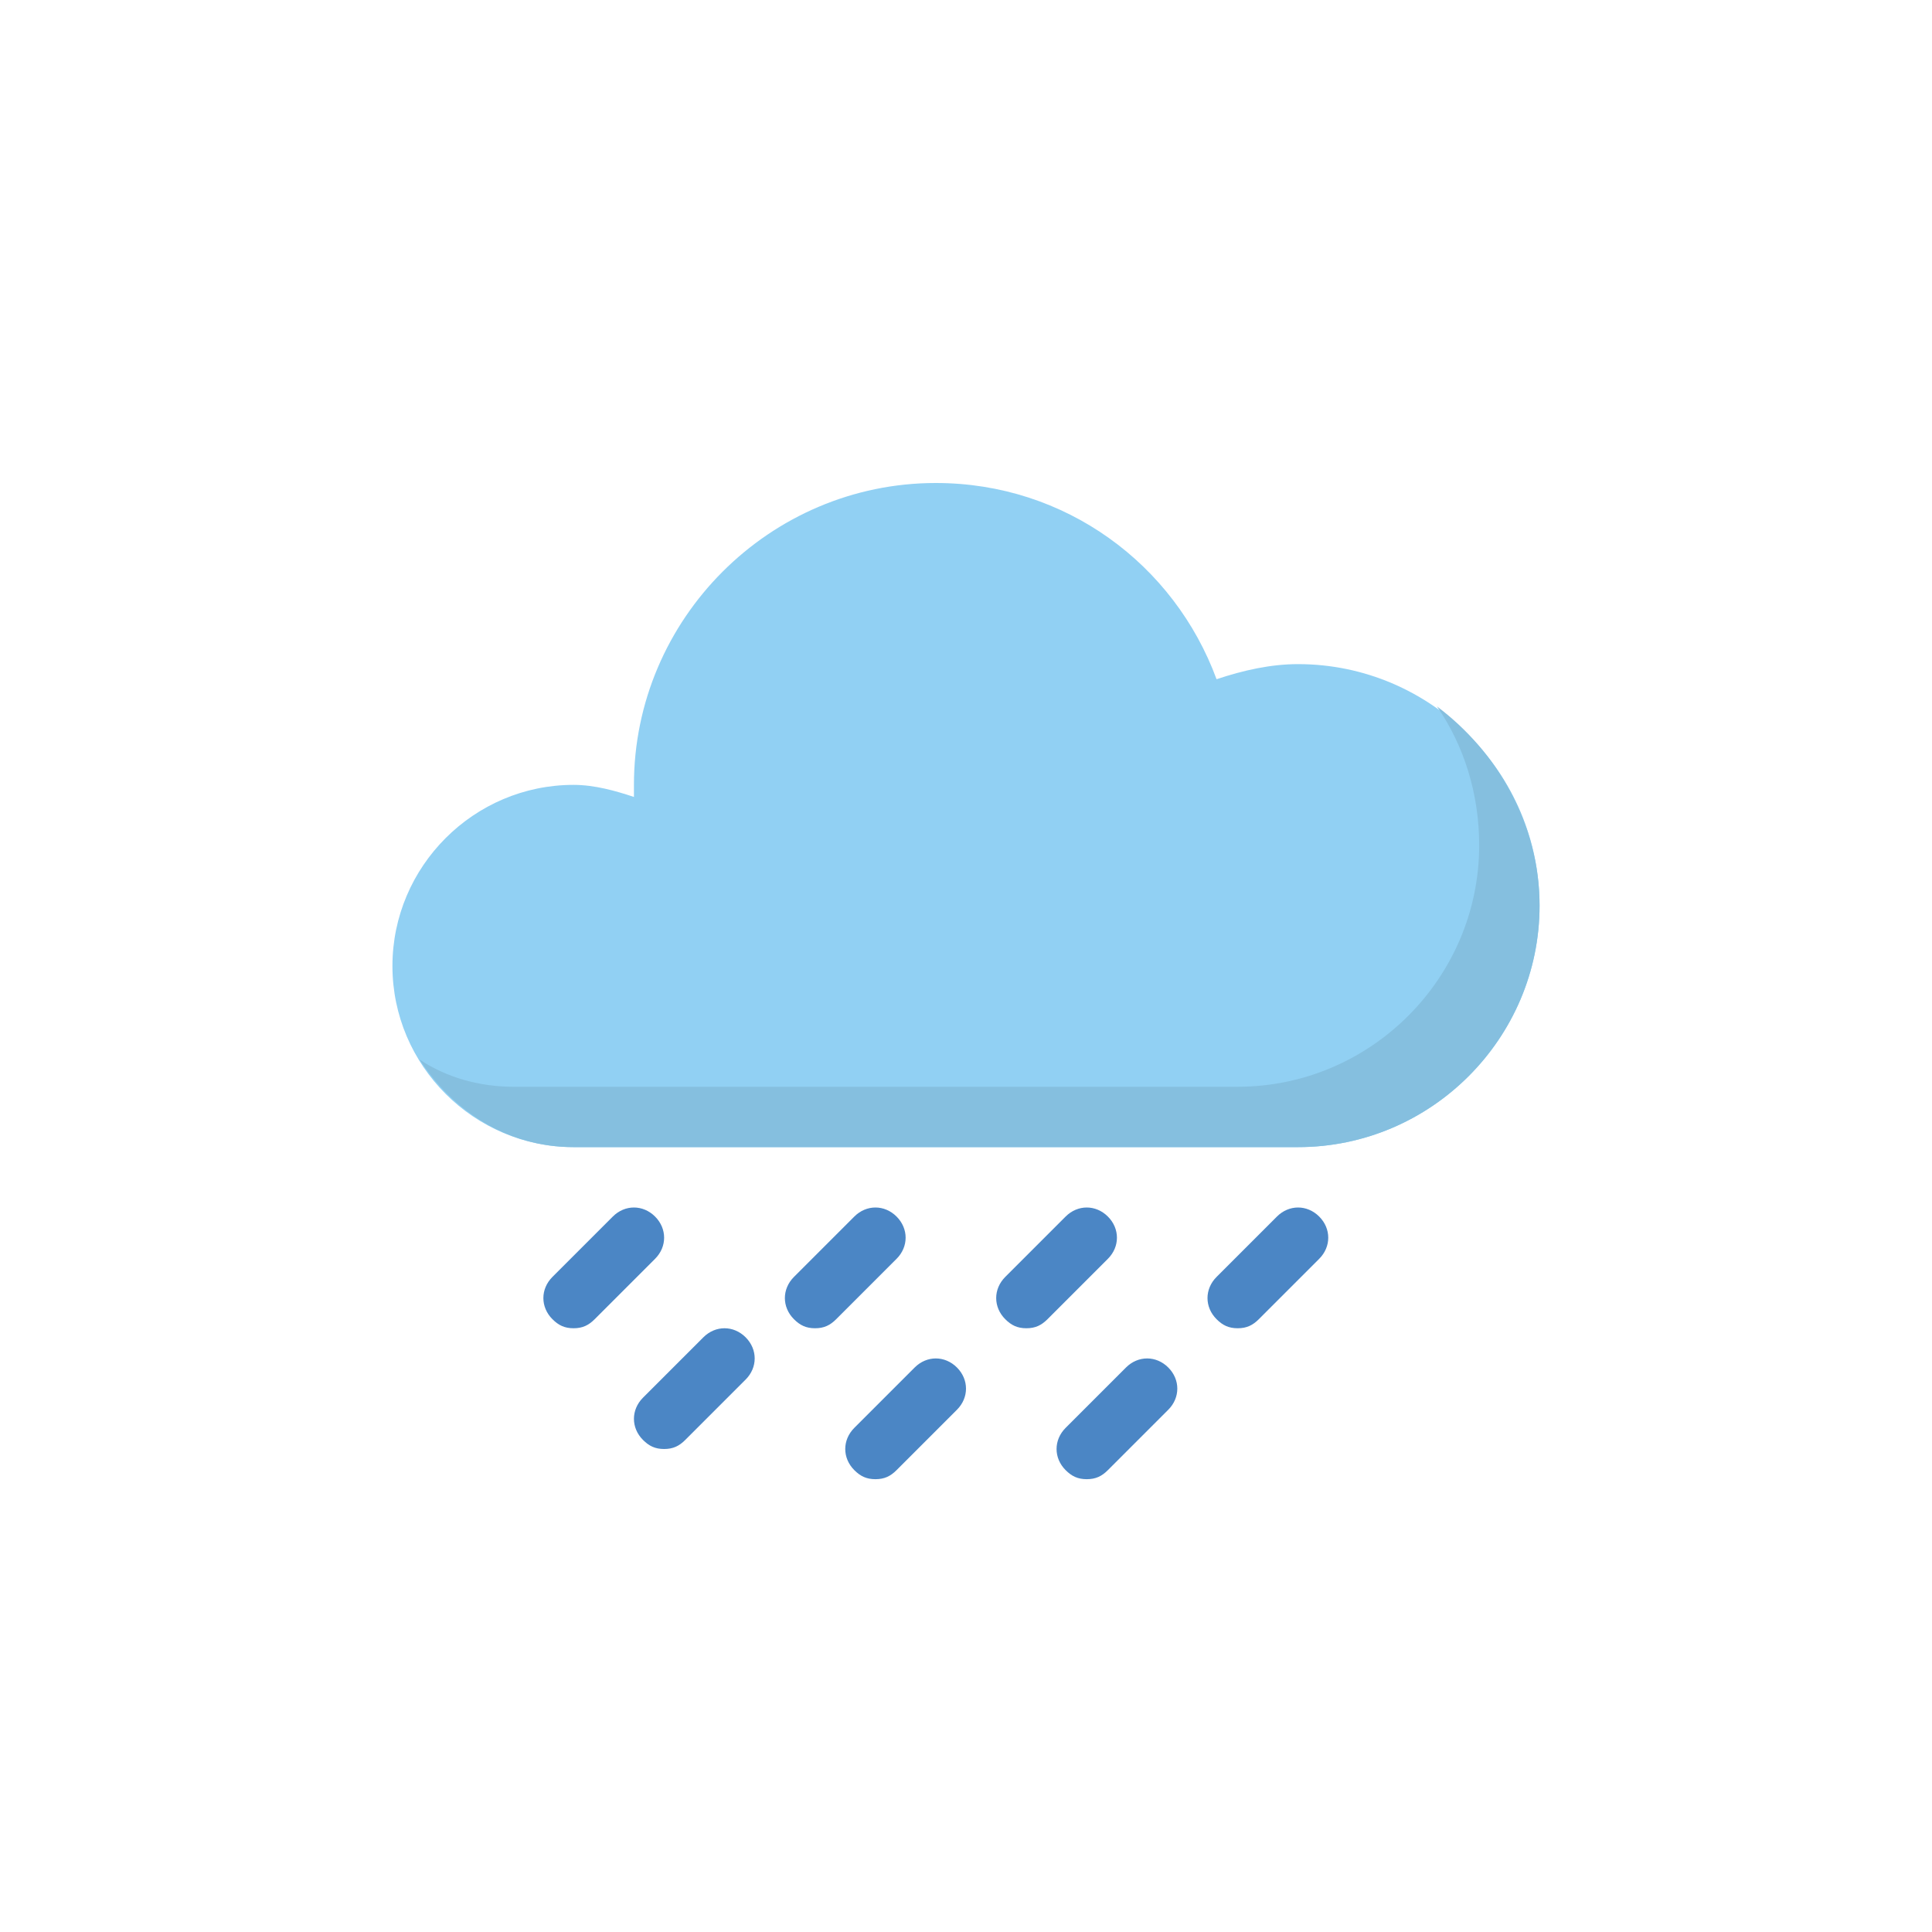
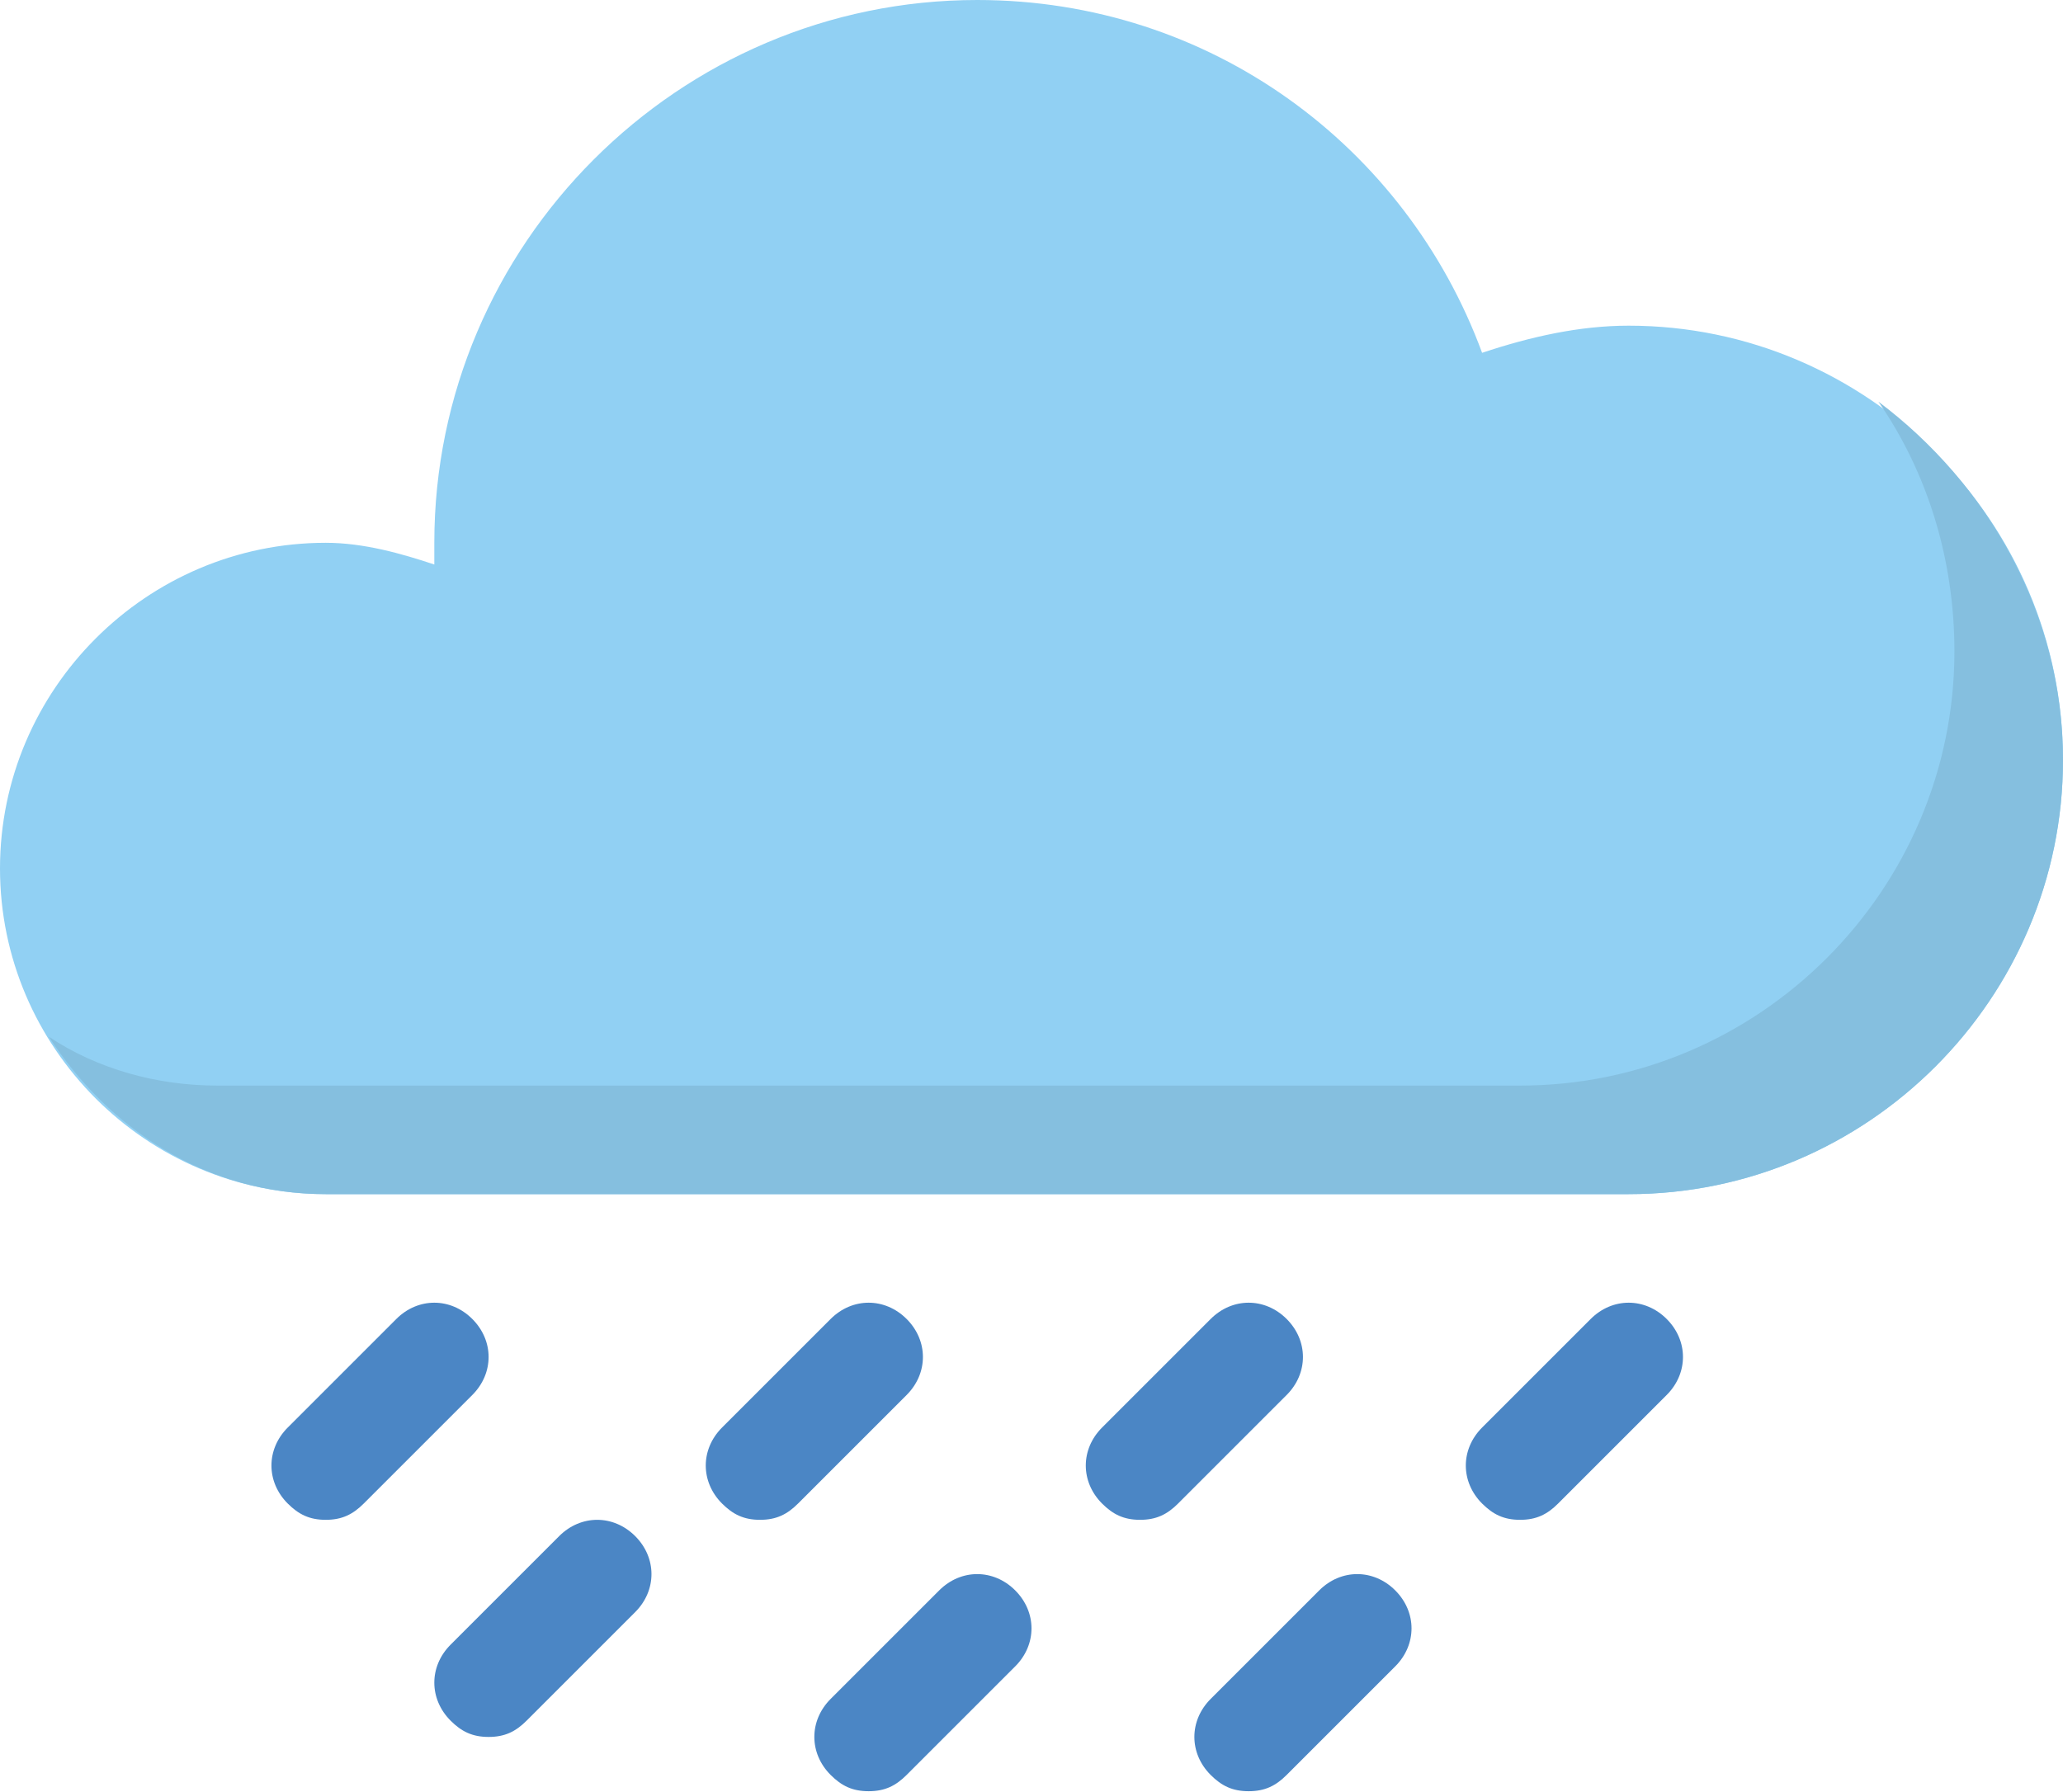
- <svg xmlns="http://www.w3.org/2000/svg" enable-background="new 0 0 64 64" viewBox="0 0 64 64" id="cloud-rain">
+ <svg xmlns="http://www.w3.org/2000/svg" enable-background="new 0 0 64 64" id="cloud-rain" viewBox="13 16 38 33">
  <path fill="#91D0F3" d="M43,22c-0.9,0-1.8,0.2-2.7,0.5C38.9,18.7,35.3,16,31,16c-5.5,0-10,4.5-10,10c0,0.1,0,0.2,0,0.4c-0.6-0.2-1.3-0.4-2-0.4c-3.3,0-6,2.7-6,6s2.7,6,6,6h24c4.4,0,8-3.6,8-8S47.4,22,43,22z" />
  <path fill="#85BFDF" d="M47.6,23.4c0.9,1.3,1.4,2.9,1.4,4.6c0,4.4-3.6,8-8,8H17c-1.1,0-2.2-0.3-3.1-0.9c1.1,1.7,2.9,2.9,5.1,2.9h24c4.4,0,8-3.6,8-8C51,27.3,49.6,24.9,47.6,23.4z" />
  <path fill="#4B86C5" d="M19 44c-.3 0-.5-.1-.7-.3-.4-.4-.4-1 0-1.4l2-2c.4-.4 1-.4 1.4 0s.4 1 0 1.4l-2 2C19.5 43.9 19.3 44 19 44zM27 44c-.3 0-.5-.1-.7-.3-.4-.4-.4-1 0-1.4l2-2c.4-.4 1-.4 1.4 0s.4 1 0 1.4l-2 2C27.5 43.9 27.3 44 27 44zM34 44c-.3 0-.5-.1-.7-.3-.4-.4-.4-1 0-1.4l2-2c.4-.4 1-.4 1.4 0s.4 1 0 1.4l-2 2C34.5 43.9 34.3 44 34 44zM41 44c-.3 0-.5-.1-.7-.3-.4-.4-.4-1 0-1.4l2-2c.4-.4 1-.4 1.4 0s.4 1 0 1.4l-2 2C41.5 43.9 41.3 44 41 44zM22 48c-.3 0-.5-.1-.7-.3-.4-.4-.4-1 0-1.4l2-2c.4-.4 1-.4 1.4 0s.4 1 0 1.4l-2 2C22.5 47.9 22.3 48 22 48zM29 49c-.3 0-.5-.1-.7-.3-.4-.4-.4-1 0-1.4l2-2c.4-.4 1-.4 1.4 0s.4 1 0 1.4l-2 2C29.5 48.9 29.3 49 29 49zM36 49c-.3 0-.5-.1-.7-.3-.4-.4-.4-1 0-1.4l2-2c.4-.4 1-.4 1.4 0s.4 1 0 1.4l-2 2C36.5 48.9 36.3 49 36 49z" />
</svg>
